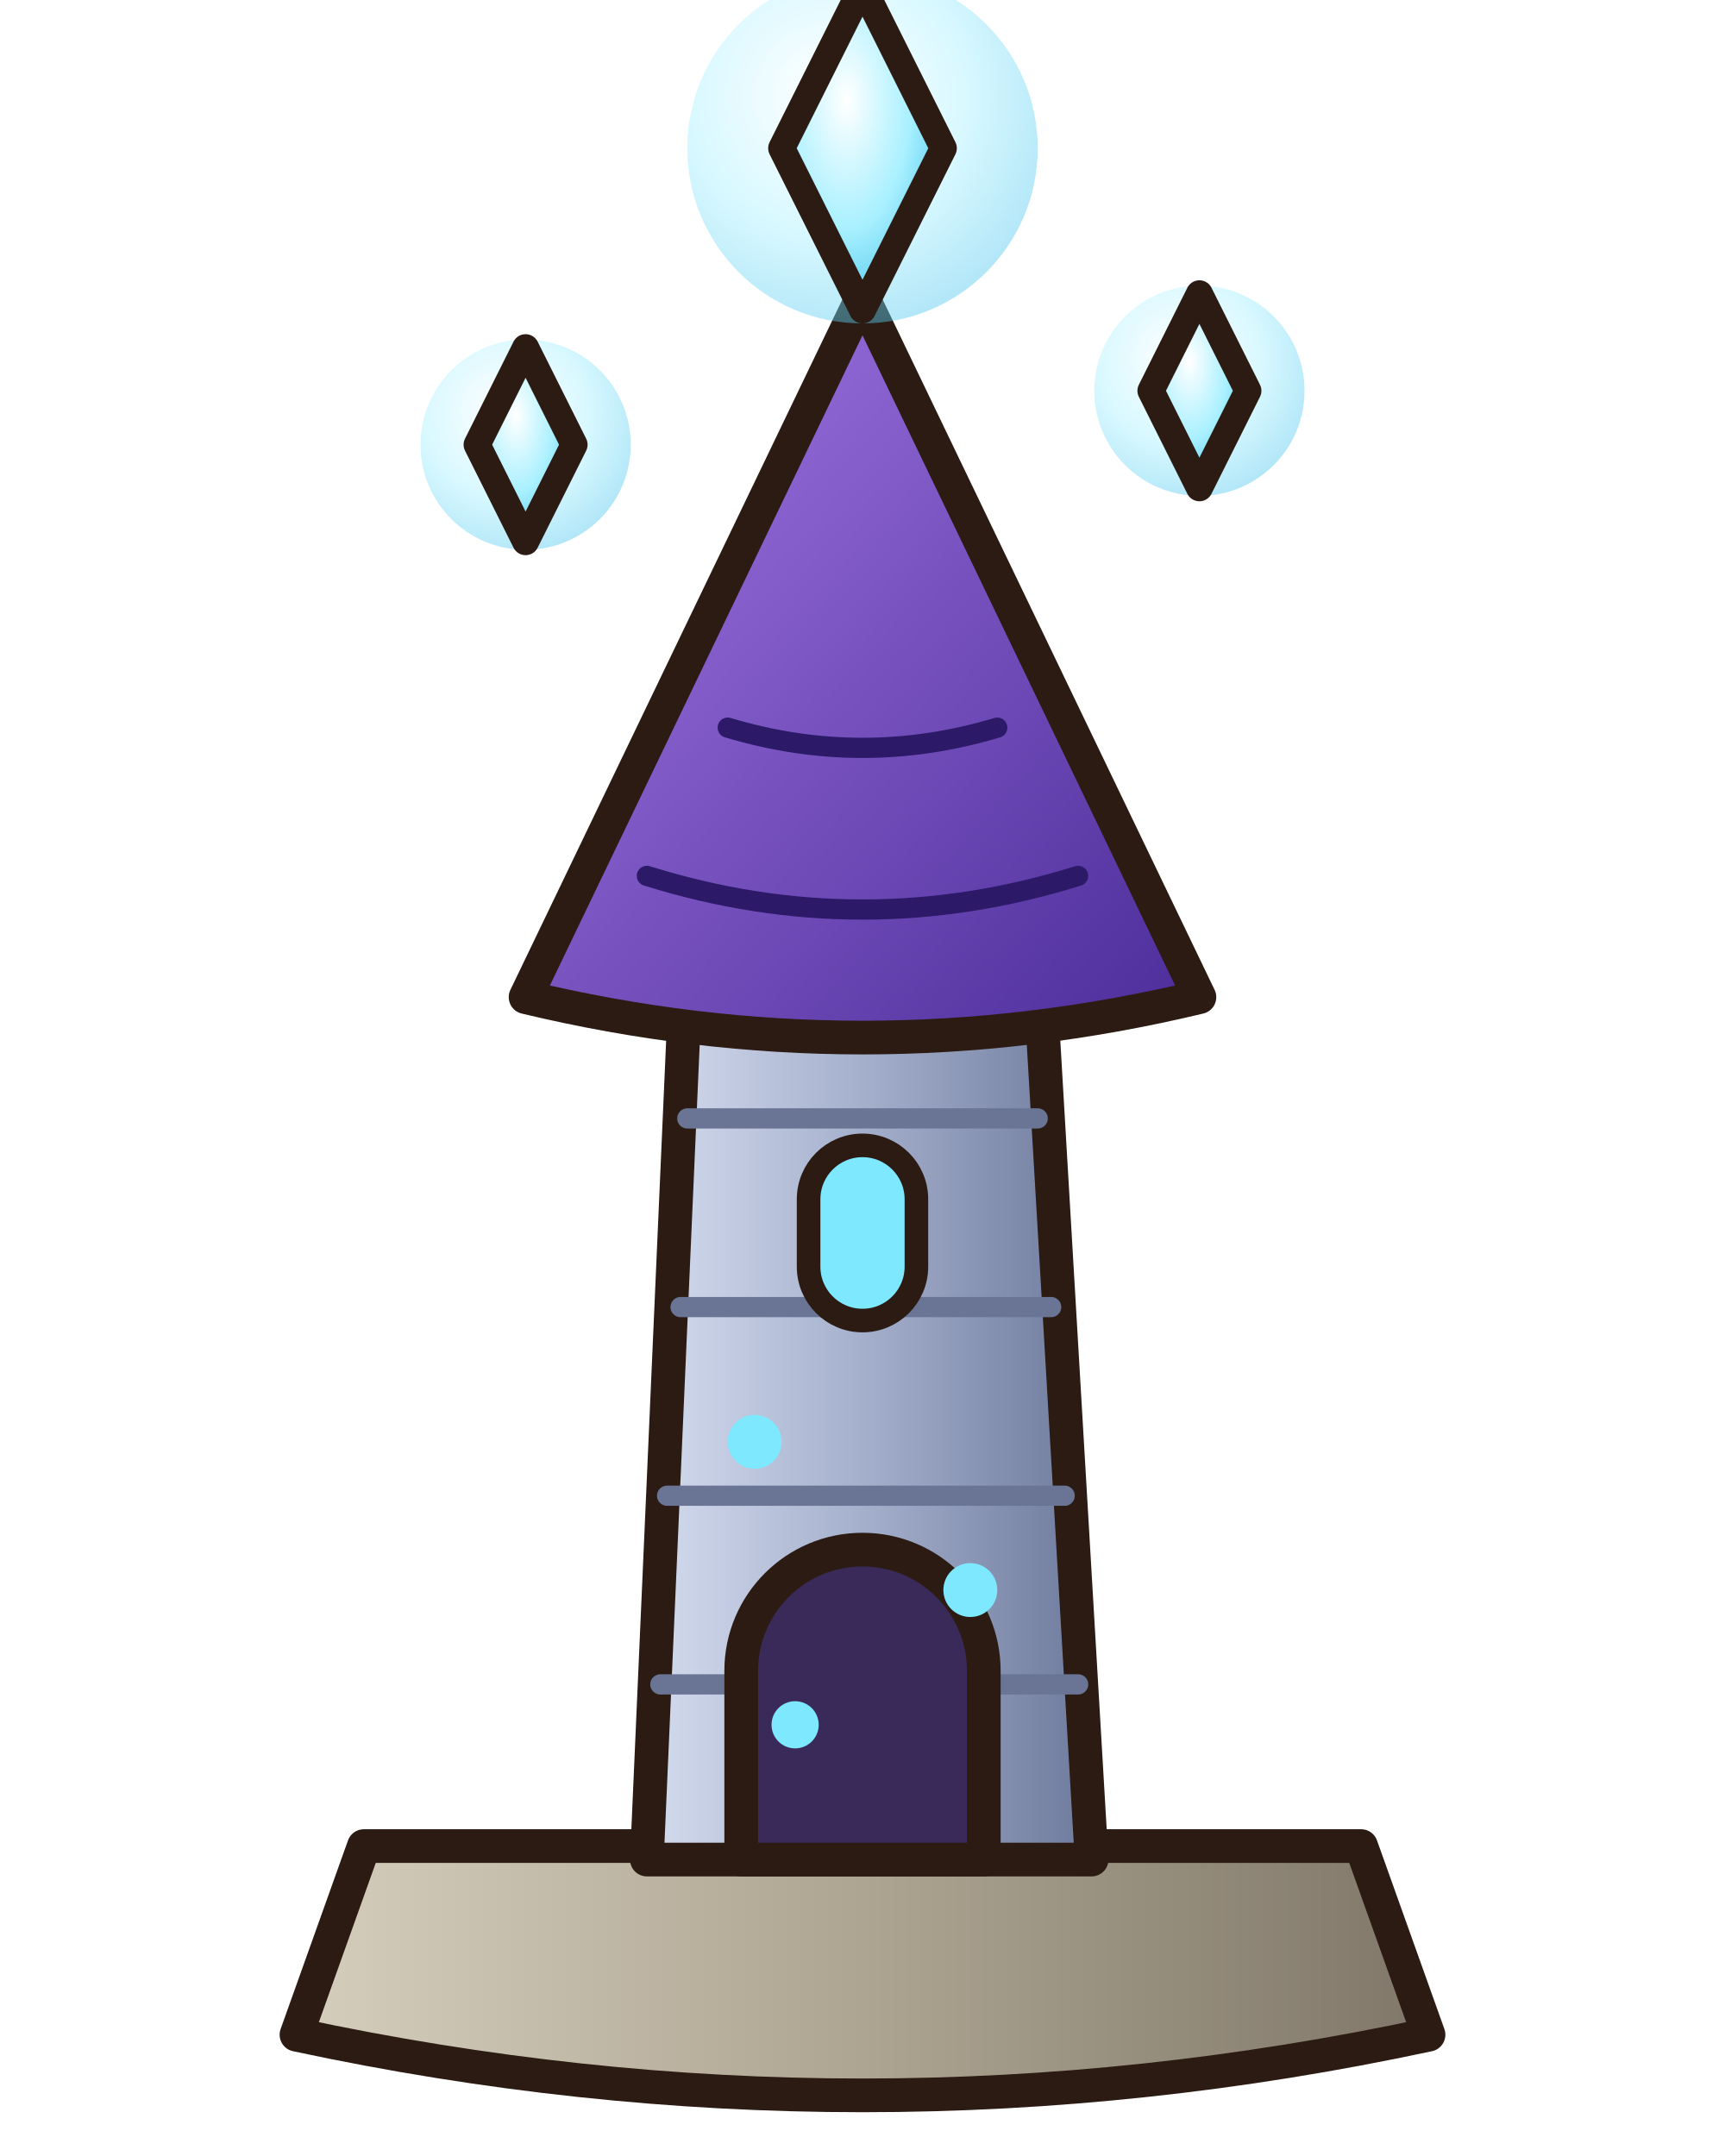
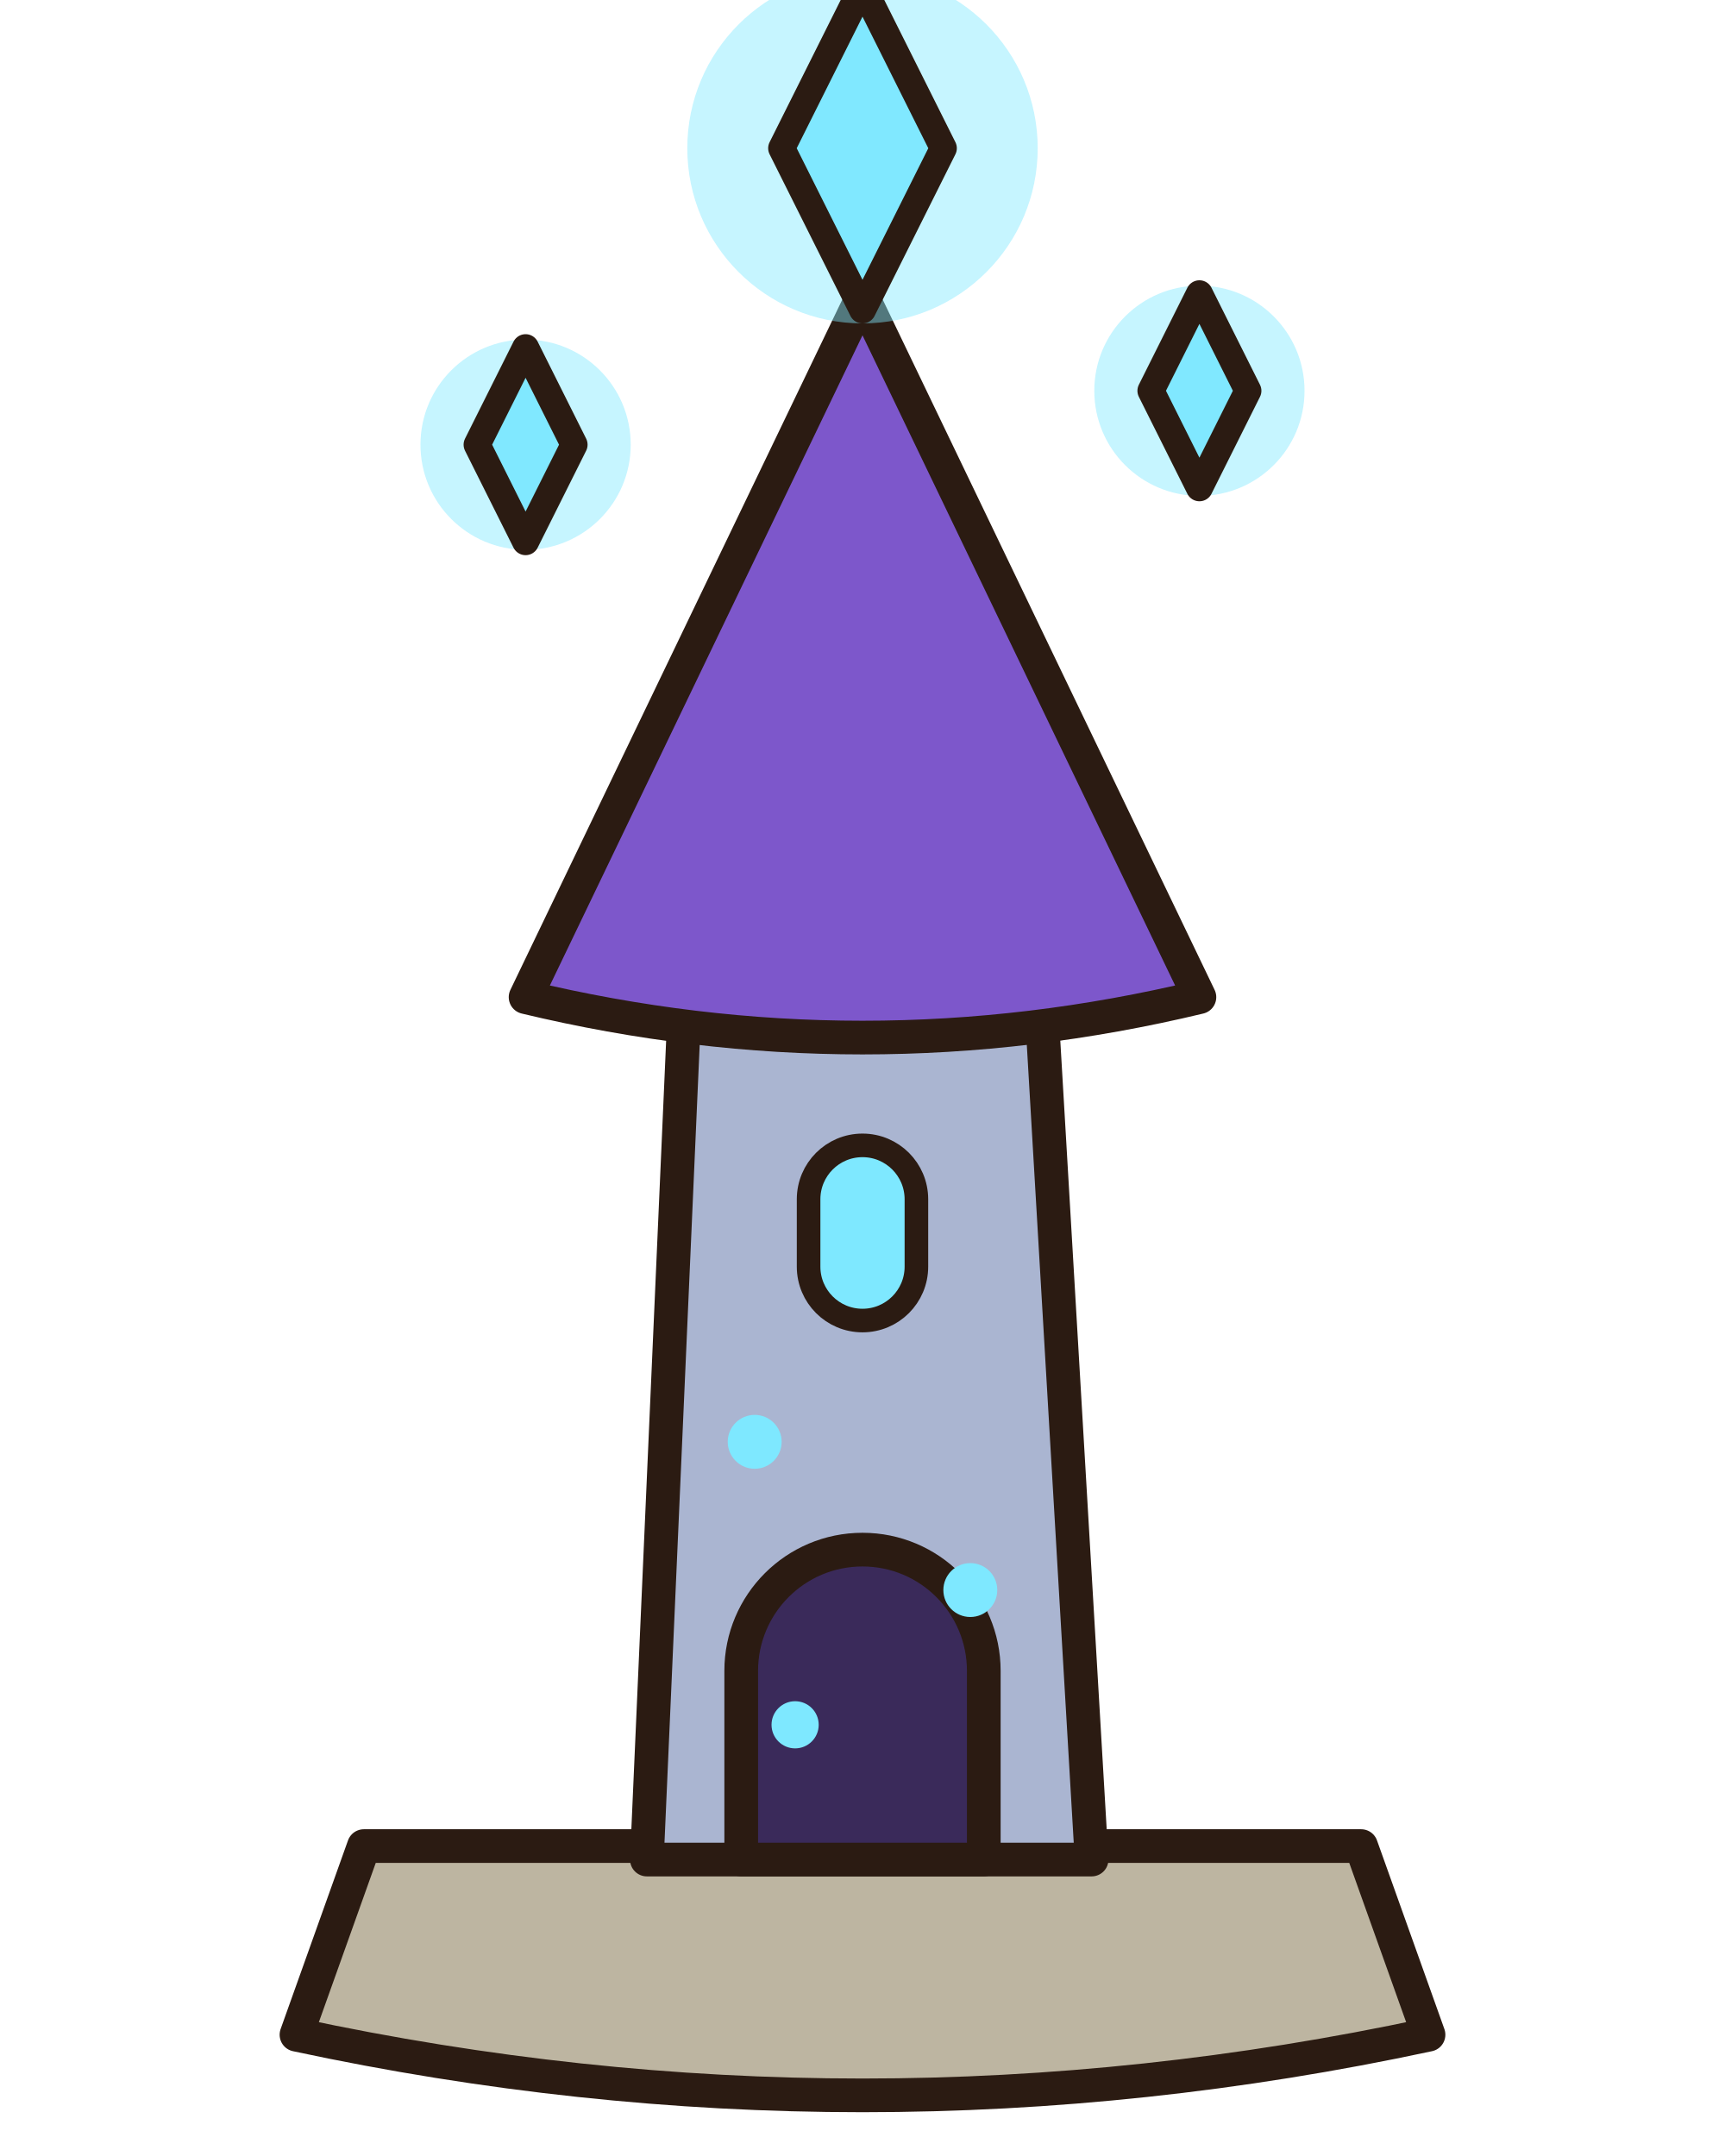
<svg xmlns="http://www.w3.org/2000/svg" viewBox="0 0 256 320" width="256" height="320">
  <defs>
    <linearGradient id="stone" x1="0" y1="0" x2="1" y2="0">
      <stop offset="0.00" stop-color="#d6cebd" />
      <stop offset="0.50" stop-color="#ada591" />
      <stop offset="1.00" stop-color="#80776a" />
    </linearGradient>
    <linearGradient id="stoneB" x1="0" y1="0" x2="1" y2="0">
      <stop offset="0.00" stop-color="#d4dcee" />
      <stop offset="0.50" stop-color="#a3aecb" />
      <stop offset="1.00" stop-color="#6e7a9c" />
    </linearGradient>
    <linearGradient id="stoneD" x1="0" y1="0" x2="1" y2="0">
      <stop offset="0.00" stop-color="#8a8a9a" />
      <stop offset="0.50" stop-color="#5d5c6d" />
      <stop offset="1.00" stop-color="#3c3b49" />
    </linearGradient>
    <linearGradient id="wood" x1="0" y1="0" x2="0" y2="1">
      <stop offset="0.00" stop-color="#c48f52" />
      <stop offset="1.00" stop-color="#7d512b" />
    </linearGradient>
    <linearGradient id="roofG" x1="0" y1="0" x2="1" y2="1">
      <stop offset="0.00" stop-color="#86d25f" />
      <stop offset="1.00" stop-color="#2d7a34" />
    </linearGradient>
    <linearGradient id="roofR" x1="0" y1="0" x2="1" y2="1">
      <stop offset="0.00" stop-color="#ee6a58" />
      <stop offset="1.00" stop-color="#9c2a22" />
    </linearGradient>
    <linearGradient id="roofP" x1="0" y1="0" x2="1" y2="1">
      <stop offset="0.00" stop-color="#a67ae8" />
      <stop offset="1.00" stop-color="#4a2c98" />
    </linearGradient>
    <linearGradient id="steel" x1="0" y1="0" x2="1" y2="1">
      <stop offset="0.00" stop-color="#eef2f6" />
      <stop offset="0.50" stop-color="#b3bcc7" />
      <stop offset="1.00" stop-color="#7a8593" />
    </linearGradient>
    <linearGradient id="gold" x1="0" y1="0" x2="1" y2="1">
      <stop offset="0.00" stop-color="#ffe27a" />
      <stop offset="1.00" stop-color="#c8901a" />
    </linearGradient>
    <linearGradient id="blue" x1="0" y1="0" x2="1" y2="1">
      <stop offset="0.00" stop-color="#5b9be8" />
      <stop offset="1.00" stop-color="#1f4c9a" />
    </linearGradient>
    <linearGradient id="copper" x1="0" y1="0" x2="1" y2="1">
      <stop offset="0.00" stop-color="#f0b27a" />
      <stop offset="1.00" stop-color="#a35f2e" />
    </linearGradient>
    <linearGradient id="ice" x1="0" y1="0" x2="1" y2="1">
      <stop offset="0.00" stop-color="#f2fdff" />
      <stop offset="0.50" stop-color="#8fdcf5" />
      <stop offset="1.00" stop-color="#3d98cf" />
    </linearGradient>
    <linearGradient id="iron" x1="0" y1="0" x2="1" y2="1">
      <stop offset="0.00" stop-color="#7c7c88" />
      <stop offset="1.00" stop-color="#2f2f38" />
    </linearGradient>
    <linearGradient id="lava" x1="0" y1="0" x2="1" y2="1">
      <stop offset="0.00" stop-color="#ffd24a" />
      <stop offset="1.00" stop-color="#ff6a1a" />
    </linearGradient>
    <radialGradient id="goblin" cx="0.4" cy="0.35" r=".8">
      <stop offset="0.00" stop-color="#aee572" />
      <stop offset="1.00" stop-color="#4f9e32" />
    </radialGradient>
    <radialGradient id="orc" cx="0.4" cy="0.35" r=".8">
      <stop offset="0.00" stop-color="#6fae4a" />
      <stop offset="1.00" stop-color="#2f6a22" />
    </radialGradient>
    <radialGradient id="wolf" cx="0.4" cy="0.35" r=".8">
      <stop offset="0.00" stop-color="#b8bec9" />
      <stop offset="1.00" stop-color="#6c7380" />
    </radialGradient>
    <radialGradient id="ogre" cx="0.4" cy="0.35" r=".8">
      <stop offset="0.00" stop-color="#b27a4c" />
      <stop offset="1.00" stop-color="#6a4126" />
    </radialGradient>
    <radialGradient id="rock" cx="0.4" cy="0.35" r=".8">
      <stop offset="0.00" stop-color="#b9b9c2" />
      <stop offset="1.00" stop-color="#6a6a78" />
    </radialGradient>
    <radialGradient id="wisp" cx="0.4" cy="0.35" r=".8">
      <stop offset="0.00" stop-color="#ffffff" />
      <stop offset="0.50" stop-color="#9ae9ff" />
      <stop offset="1.00" stop-color="#2fa6e0" />
    </radialGradient>
    <radialGradient id="drake" cx="0.4" cy="0.35" r=".8">
      <stop offset="0.00" stop-color="#e8604e" />
      <stop offset="1.00" stop-color="#8c1c1c" />
    </radialGradient>
    <radialGradient id="bat" cx="0.4" cy="0.35" r=".8">
      <stop offset="0.00" stop-color="#8f5cc0" />
      <stop offset="1.00" stop-color="#4a2a68" />
    </radialGradient>
    <radialGradient id="ghost" cx="0.4" cy="0.35" r=".8">
      <stop offset="0.00" stop-color="#eaffff" />
      <stop offset="0.50" stop-color="#9bded6" />
      <stop offset="1.00" stop-color="#4fa8a0" />
    </radialGradient>
    <radialGradient id="orb" cx="0.4" cy="0.35" r=".8">
      <stop offset="0.00" stop-color="#ffffff" />
      <stop offset="0.50" stop-color="#d9a8ff" />
      <stop offset="1.00" stop-color="#8a4fe0" />
    </radialGradient>
    <radialGradient id="glowY" cx="0.4" cy="0.35" r=".8">
      <stop offset="0.00" stop-color="#fffbd0" />
      <stop offset="0.50" stop-color="#ffe14a" />
      <stop offset="1.00" stop-color="#ff9d1a" />
    </radialGradient>
    <radialGradient id="glowC" cx="0.4" cy="0.35" r=".8">
      <stop offset="0.00" stop-color="#ffffff" />
      <stop offset="0.50" stop-color="#a8f0ff" />
      <stop offset="1.00" stop-color="#2fb8e8" />
    </radialGradient>
  </defs>
  <g stroke="#2b1b12" stroke-width="5" stroke-linejoin="round" stroke-linecap="round">
-     <path d="M44 302 Q128 320 212 302 L202 274 L54 274 Z" fill="url(#stone)" />
-     <path d="M96 276 L102 140 H154 L162 276 Z" fill="url(#stoneB)" />
-     <g stroke="#6a7596" stroke-width="3" fill="none">
-       <path d="M98 250 H160 M99 222 H158 M101 194 H156 M102 166 H154" />
-     </g>
+     <path d="M44 302 Q128 320 212 302 L202 274 L54 274 Z" fill="#bdb5a1" />
+     <path d="M96 276 L102 140 H154 L162 276 Z" fill="#aab5d1" />
    <path d="M110 276 V248 a18 18 0 0 1 36 0 V276 Z" fill="#3a2a5a" />
    <rect x="120" y="170" width="16" height="26" rx="8" fill="#7ee8ff" stroke-width="3.5" />
-     <path d="M78 148 Q128 160 178 148 L128 44 Z" fill="url(#roofP)" />
-     <g stroke="#2c1a68" stroke-width="3" fill="none">
-       <path d="M96 130 Q128 140 160 130 M108 108 Q128 114 148 108" />
-     </g>
+     <path d="M78 148 Q128 160 178 148 L128 44 Z" fill="#7d57cb" />
    <g fill="#7ee8ff" stroke="none">
      <circle cx="112" cy="214" r="4" />
      <circle cx="144" cy="236" r="4" />
      <circle cx="118" cy="256" r="3.5" />
    </g>
-     <circle cx="128" cy="22" r="26" fill="url(#glowC)" opacity=".45" stroke="none" />
-     <path d="M128 -2 L140 22 L128 46 L116 22 Z" fill="url(#glowC)" stroke-width="4" />
-     <circle cx="78" cy="66" r="15.6" fill="url(#glowC)" opacity=".45" stroke="none" />
-     <path d="M78 51.6 L85.2 66 L78 80.4 L70.8 66 Z" fill="url(#glowC)" stroke-width="4" />
-     <circle cx="178" cy="58" r="15.6" fill="url(#glowC)" opacity=".45" stroke="none" />
-     <path d="M178 43.6 L185.2 58 L178 72.4 L170.8 58 Z" fill="url(#glowC)" stroke-width="4" />
+     <circle cx="128" cy="22" r="26" fill="#80e8ff" opacity=".45" stroke="none" />
+     <path d="M128 -2 L140 22 L128 46 L116 22 Z" fill="#80e8ff" stroke-width="4" />
+     <circle cx="78" cy="66" r="15.6" fill="#80e8ff" opacity=".45" stroke="none" />
+     <path d="M78 51.6 L85.2 66 L78 80.4 L70.8 66 Z" fill="#80e8ff" stroke-width="4" />
+     <circle cx="178" cy="58" r="15.6" fill="#80e8ff" opacity=".45" stroke="none" />
+     <path d="M178 43.6 L185.2 58 L178 72.4 L170.8 58 Z" fill="#80e8ff" stroke-width="4" />
  </g>
</svg>
